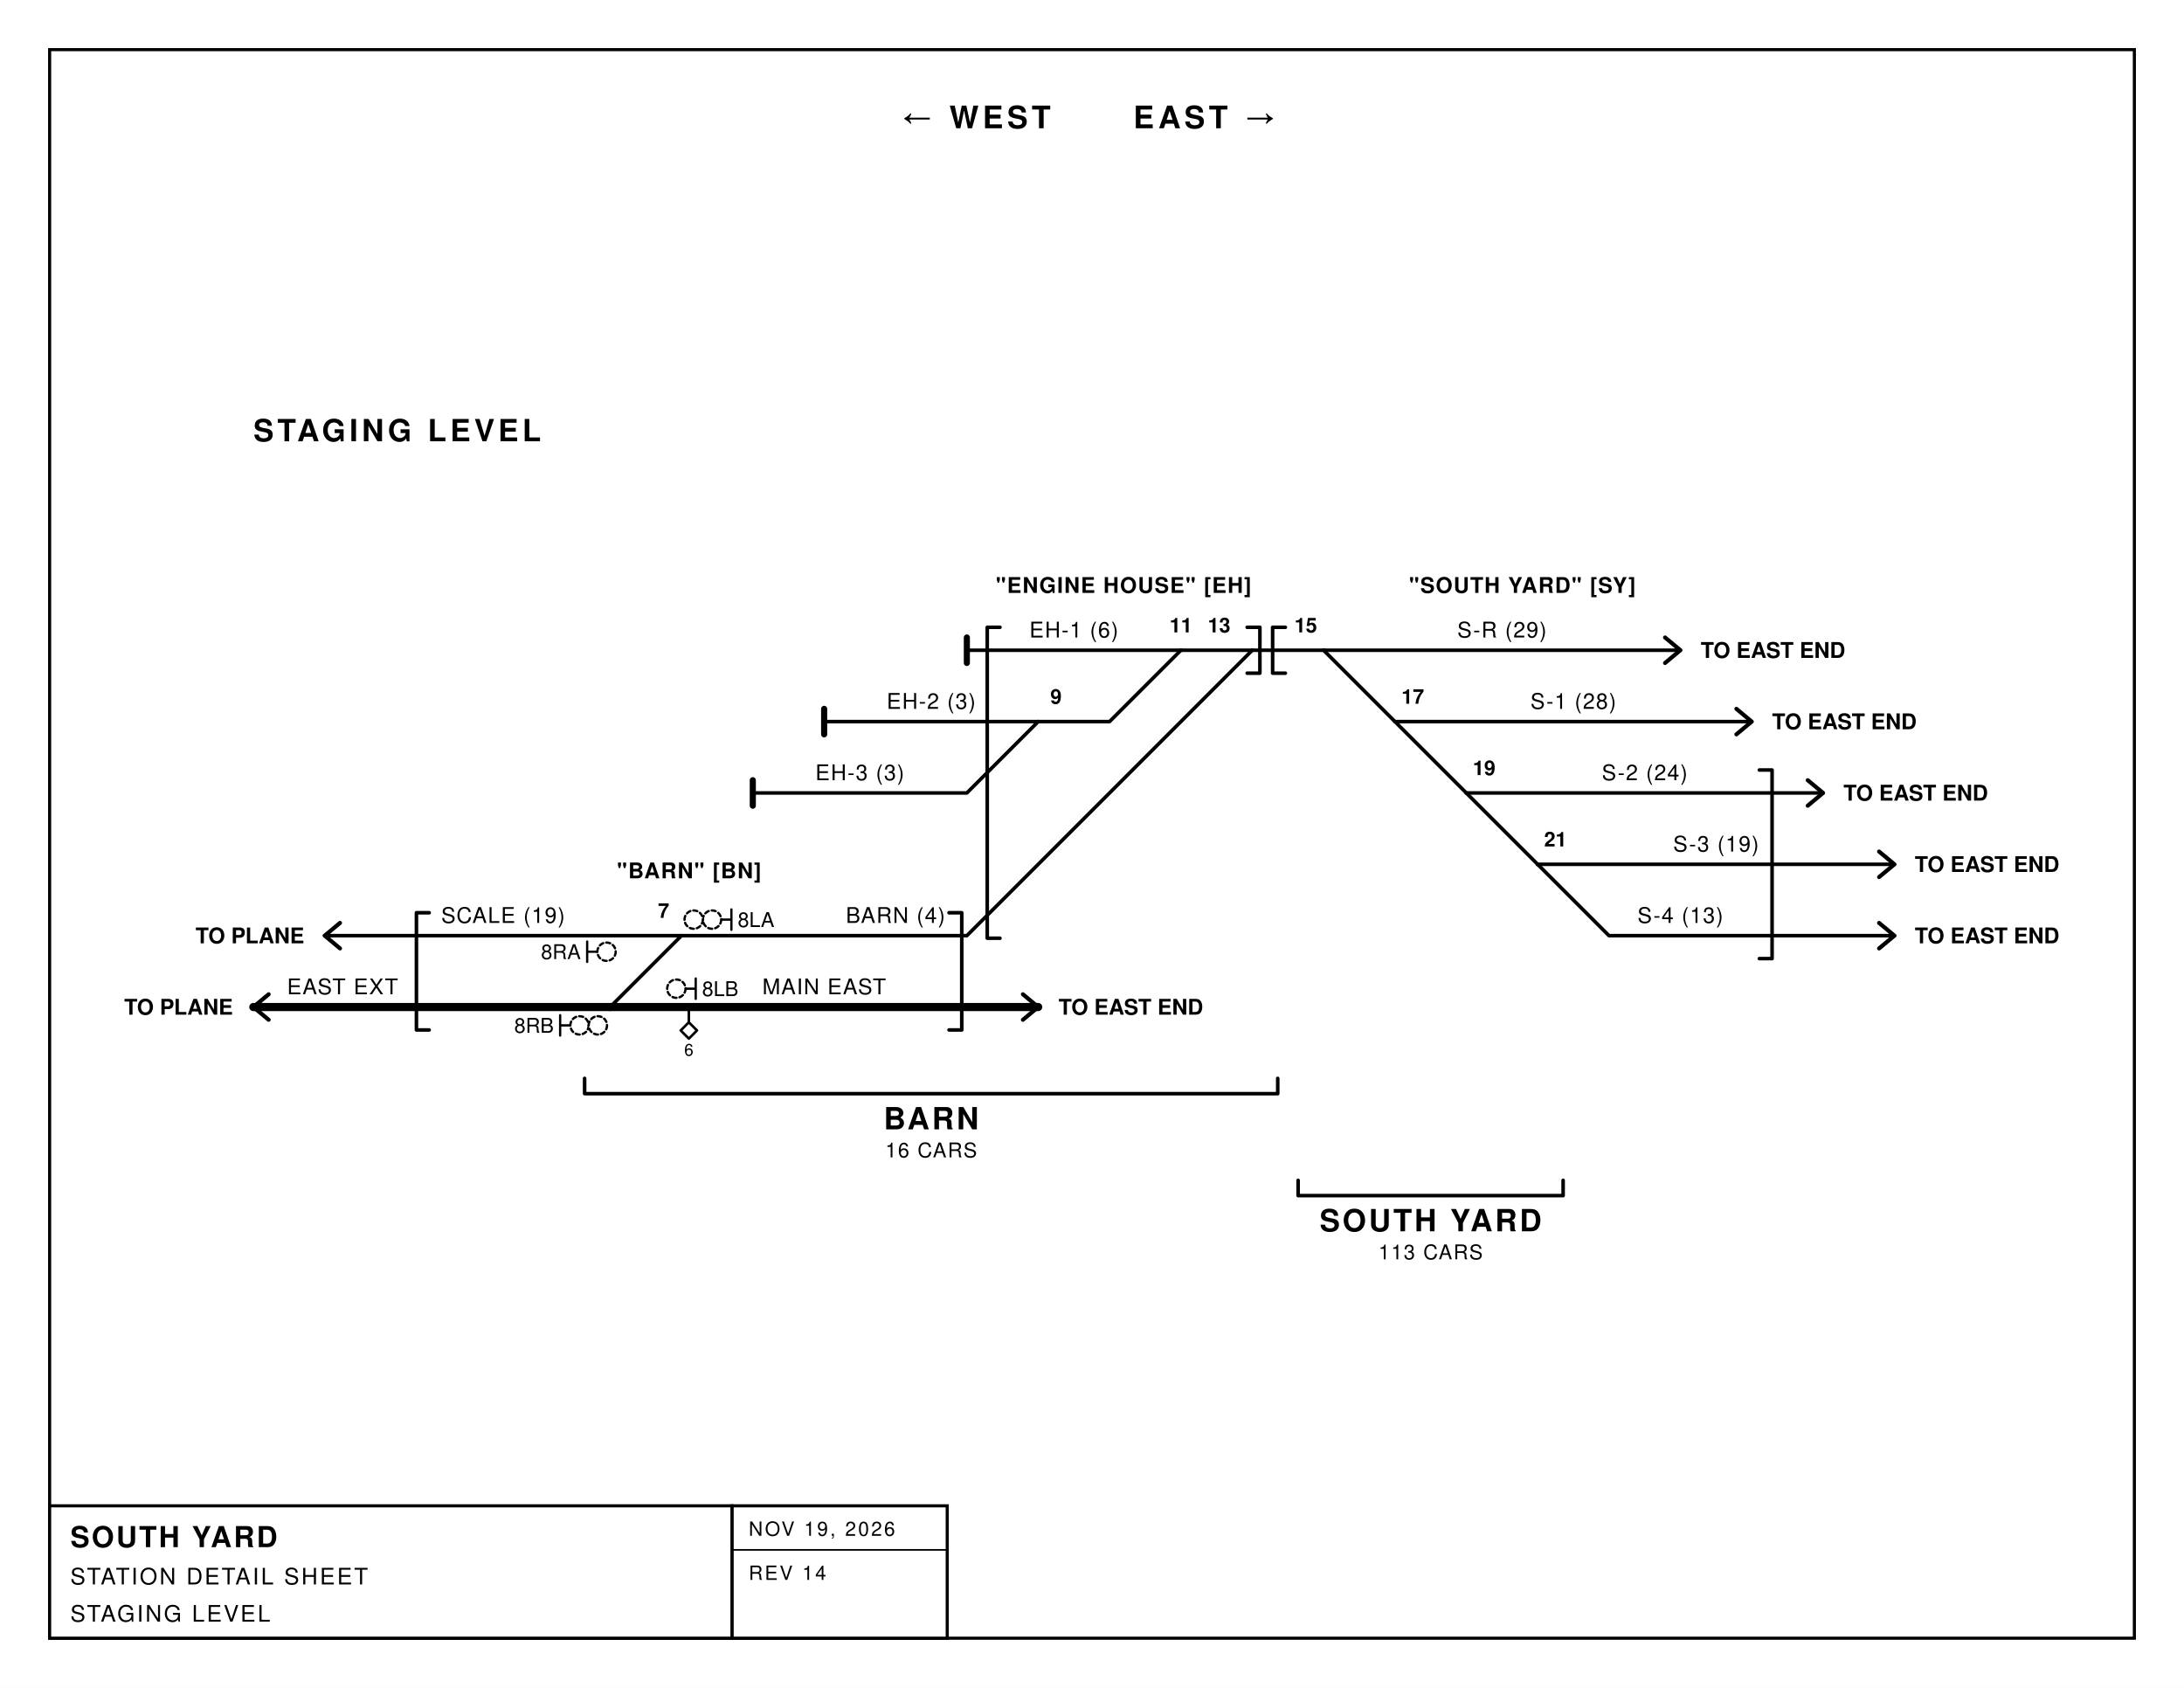
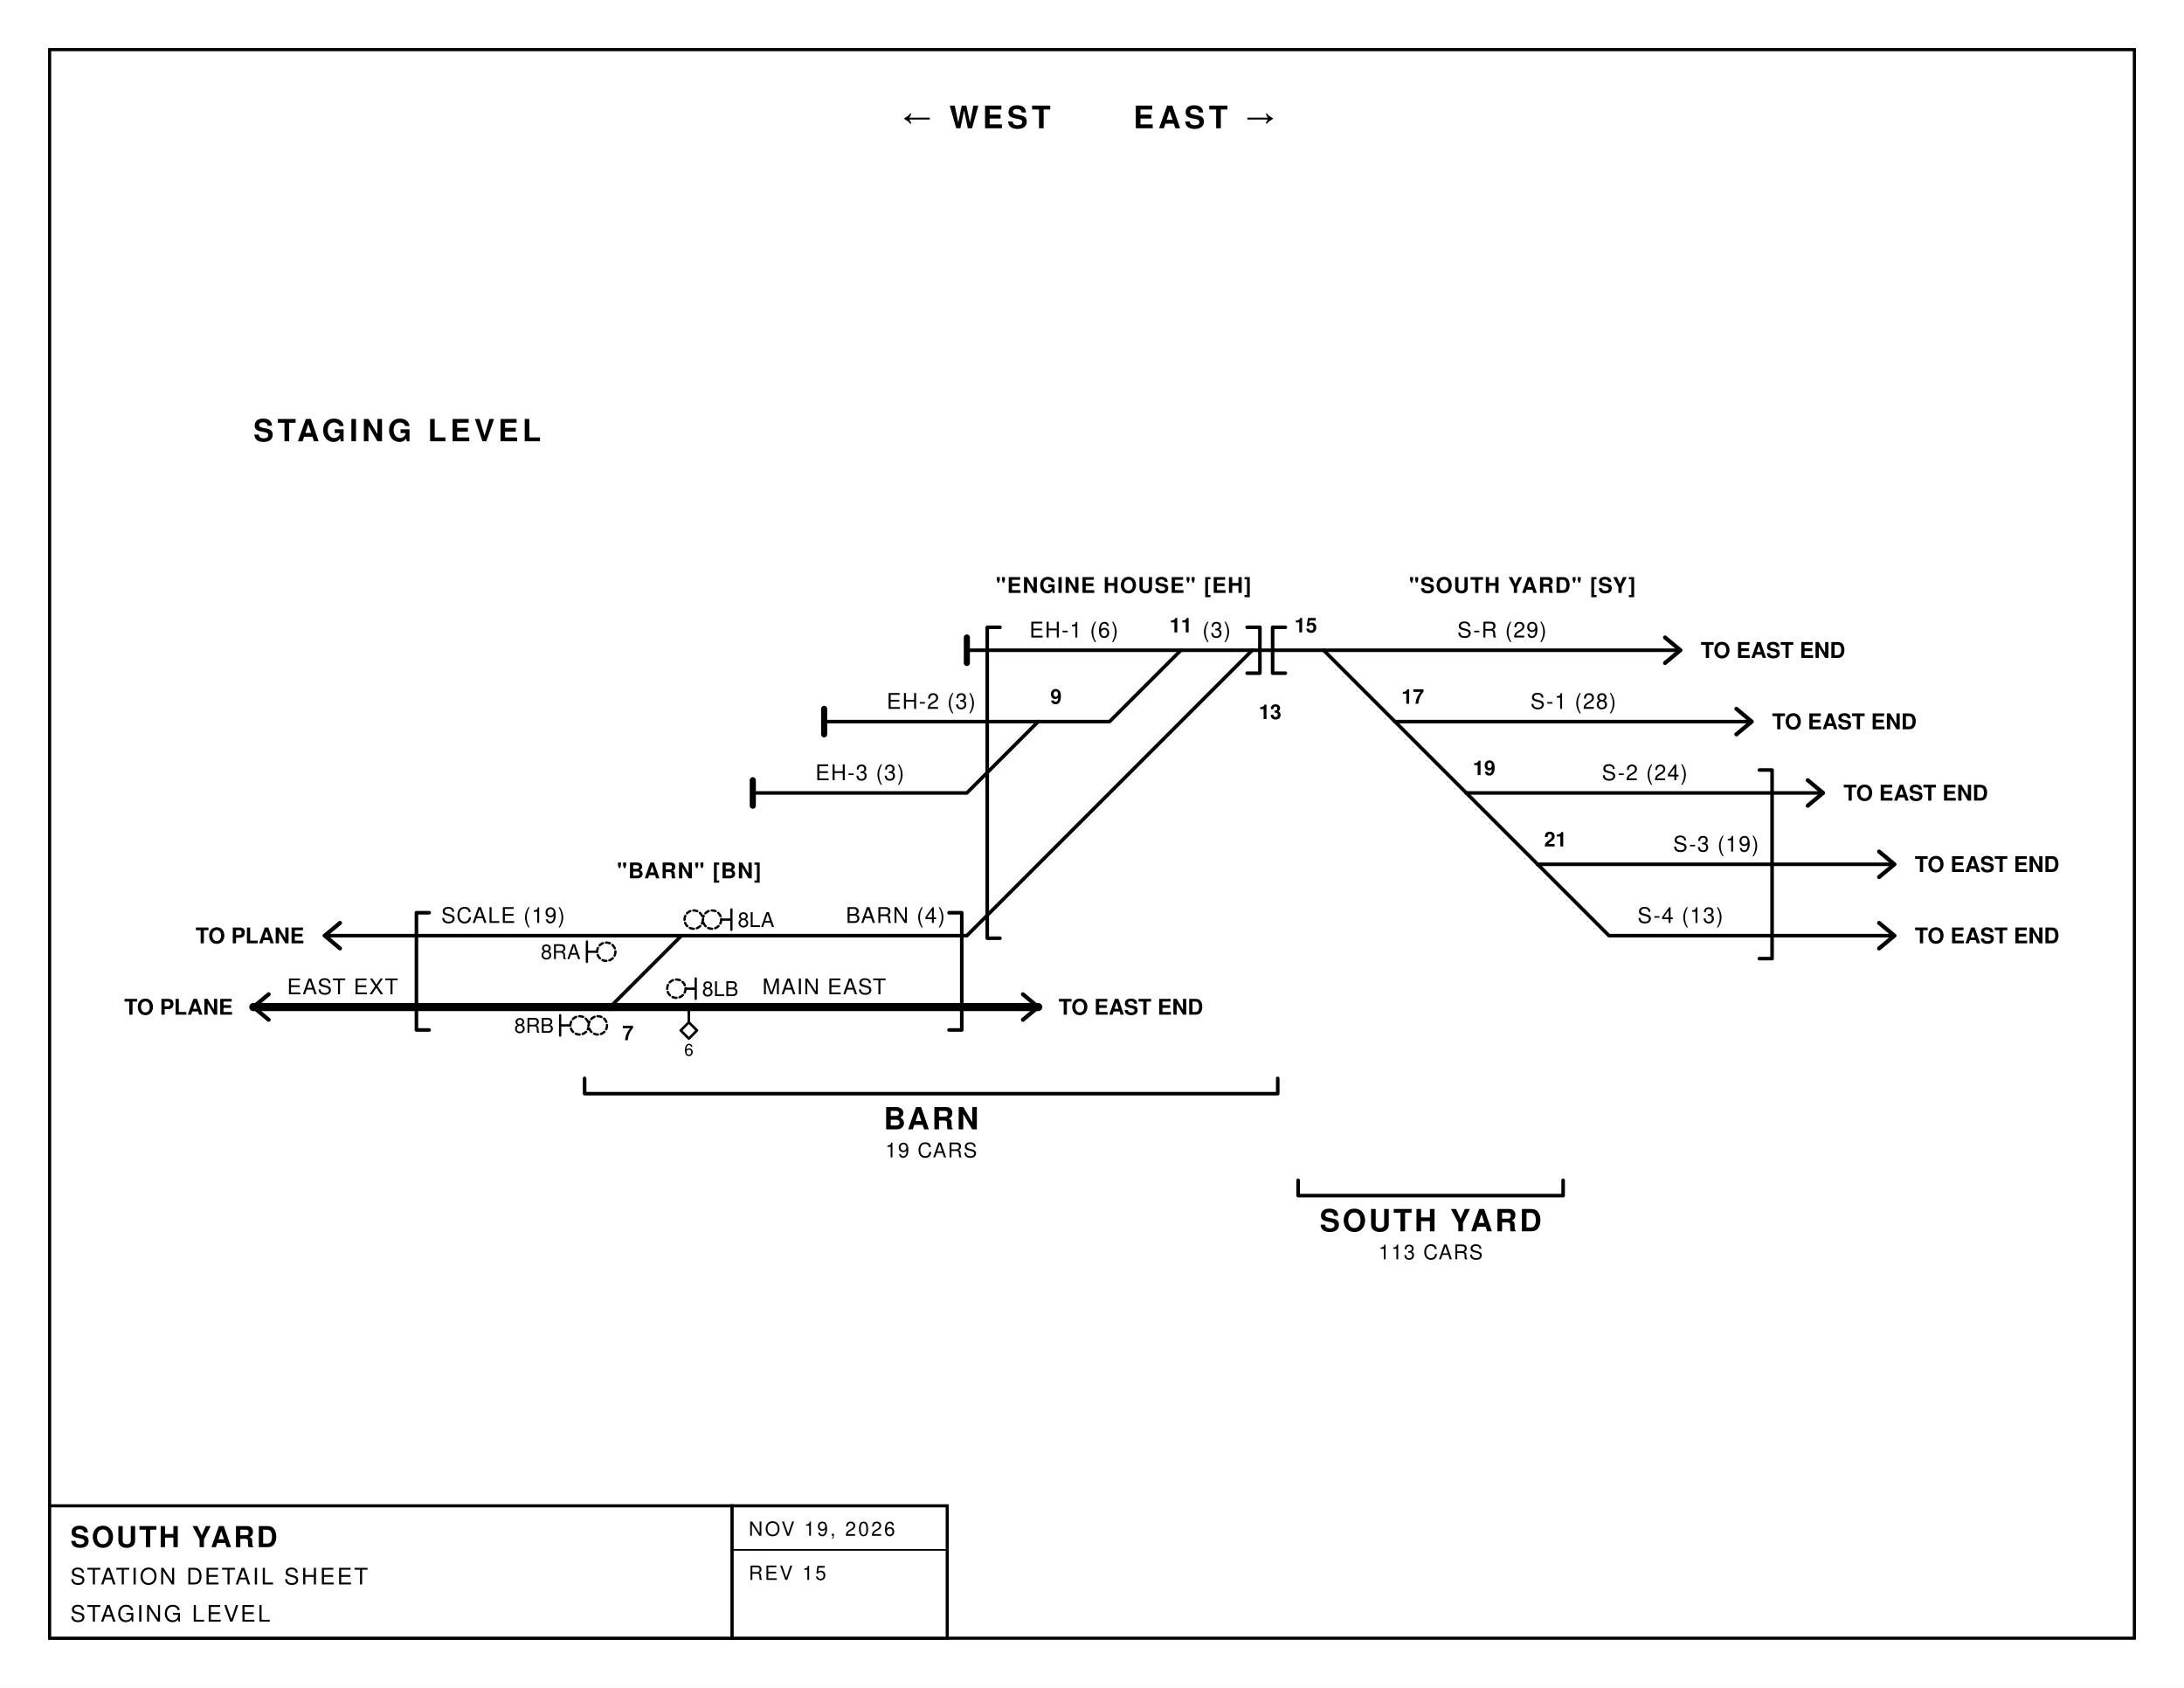
<svg xmlns="http://www.w3.org/2000/svg" viewBox="0 0 1056 816" width="1056" height="816" font-family="'Helvetica Neue',Helvetica,Arial,sans-serif">
  <rect width="1056" height="816" fill="#fff" />
  <rect x="24" y="24" width="1008" height="768" fill="none" stroke="#000" stroke-width="1.5" />
  <g transform="translate(122.5,208.4) scale(1.2321)" fill="none" stroke="#000" stroke-linecap="round" stroke-linejoin="round">
+     <path d="M0.0,226.0 L140.0,226.0" stroke-width="3.2" />
+     <path d="M140.0,226.0 L308.0,226.0" stroke-width="3.2" />
+     <path d="M420.0,86.0 L560.0,86.0" stroke-width="1.4" />
+     <path d="M420.0,86.0 L448.0,114.0" stroke-width="1.4" />
    <path d="M504.0,170.0 L532.0,198.0 L644.0,198.0" stroke-width="1.4" />
+     <path d="M140.0,226.0 L168.0,198.0" stroke-width="1.4" />
    <path d="M504.0,170.0 L644.0,170.0" stroke-width="1.4" />
    <path d="M448.0,114.0 L476.0,142.0" stroke-width="1.4" />
    <path d="M448.0,114.0 L588.0,114.0" stroke-width="1.4" />
    <path d="M476.0,142.0 L504.0,170.0" stroke-width="1.4" />
    <path d="M476.0,142.0 L616.0,142.0" stroke-width="1.4" />
-     <path d="M0.0,226.0 L140.0,226.0" stroke-width="3.2" />
-     <path d="M140.0,226.0 L308.0,226.0" stroke-width="3.2" />
    <path d="M28.0,198.0 L168.0,198.0" stroke-width="1.4" />
+     <path d="M364.0,86.0 L392.0,86.0" stroke-width="1.4" />
    <path d="M168.0,198.0 L280.0,198.0 L392.0,86.0" stroke-width="1.4" />
-     <path d="M392.0,86.0 L420.0,86.0" stroke-width="1.4" />
-     <path d="M420.0,86.0 L560.0,86.0" stroke-width="1.4" />
-     <path d="M420.0,86.0 L448.0,114.0" stroke-width="1.4" />
-     <path d="M364.0,86.0 L392.0,86.0" stroke-width="1.4" />
-     <path d="M280.0,86.0 L364.0,86.0" stroke-width="1.4" />
    <path d="M308.0,114.0 L336.0,114.0 L364.0,86.0" stroke-width="1.4" />
    <path d="M224.0,114.0 L308.0,114.0" stroke-width="1.4" />
    <path d="M196.0,142.0 L280.0,142.0 L308.0,114.0" stroke-width="1.4" />
-     <path d="M140.0,226.0 L168.0,198.0" stroke-width="1.4" />
+     <path d="M280.0,86.0 L364.0,86.0" stroke-width="1.4" />
+     <path d="M392.0,86.0 L420.0,86.0" stroke-width="1.4" />
+     <path d="M0.0,226.0 m6,-5 l-6,5 l6,5" stroke-width="1.6" />
+     <path d="M308.0,226.0 m-6,-5 l6,5 l-6,5" stroke-width="1.6" />
+     <path d="M560.0,86.0 m-6,-5 l6,5 l-6,5" stroke-width="1.6" />
    <path d="M644.0,198.0 m-6,-5 l6,5 l-6,5" stroke-width="1.6" />
    <path d="M644.0,170.0 m-6,-5 l6,5 l-6,5" stroke-width="1.6" />
    <path d="M588.0,114.0 m-6,-5 l6,5 l-6,5" stroke-width="1.6" />
    <path d="M616.0,142.0 m-6,-5 l6,5 l-6,5" stroke-width="1.6" />
-     <path d="M0.0,226.0 m6,-5 l-6,5 l6,5" stroke-width="1.6" />
-     <path d="M308.0,226.0 m-6,-5 l6,5 l-6,5" stroke-width="1.6" />
    <path d="M28.0,198.0 m6,-5 l-6,5 l6,5" stroke-width="1.6" />
-     <path d="M560.0,86.0 m-6,-5 l6,5 l-6,5" stroke-width="1.6" />
-     <path d="M280.0,81.0 L280.0,91.0" stroke-width="2.4" />
    <path d="M224.0,109.0 L224.0,119.0" stroke-width="2.4" />
    <path d="M196.0,137.0 L196.0,147.0" stroke-width="2.4" />
+     <path d="M280.0,81.0 L280.0,91.0" stroke-width="2.4" />
    <path d="M130.0,254 L130.0,260 L402.0,260 L402.0,254" stroke-width="1.4" />
    <path d="M410.0,294 L410.0,300 L514.0,300 L514.0,294" stroke-width="1.4" />
    <path d="M187.6,187.7 L187.6,195.7 M187.6,191.7 L183.6,191.7" stroke-width="0.9" />
    <circle cx="180.0" cy="191.7" r="3.6" stroke-width="0.9" fill="#fff" stroke-dasharray="1.6 1.2" />
    <circle cx="172.8" cy="191.7" r="3.6" stroke-width="0.9" fill="#fff" stroke-dasharray="1.6 1.2" />
    <path d="M173.6,214.8 L173.6,222.8 M173.6,218.8 L169.6,218.8" stroke-width="0.9" />
    <circle cx="166.0" cy="218.8" r="3.6" stroke-width="0.9" fill="#fff" stroke-dasharray="1.6 1.2" />
-     <path d="M131.0,200.3 L131.0,208.3 M131.0,204.3 L135.0,204.3" stroke-width="0.9" />
-     <circle cx="138.6" cy="204.3" r="3.6" stroke-width="0.9" fill="#fff" stroke-dasharray="1.6 1.2" />
+     <path d="M130.9,200.3 L130.9,208.3 M130.9,204.3 L134.9,204.3" stroke-width="0.9" />
+     <circle cx="138.5" cy="204.3" r="3.6" stroke-width="0.9" fill="#fff" stroke-dasharray="1.6 1.2" />
    <path d="M120.4,229.2 L120.4,237.2 M120.4,233.2 L124.4,233.2" stroke-width="0.9" />
    <circle cx="128.0" cy="233.2" r="3.6" stroke-width="0.9" fill="#fff" stroke-dasharray="1.6 1.2" />
    <circle cx="135.2" cy="233.2" r="3.6" stroke-width="0.9" fill="#fff" stroke-dasharray="1.6 1.2" />
    <path d="M69.0,189.0 L64.0,189.0 L64.0,235.0 L69.0,235.0" stroke-width="1.4" />
    <path d="M273.0,189.0 L278.0,189.0 L278.0,235.0 L273.0,235.0" stroke-width="1.4" />
    <path d="M405.0,77.0 L400.0,77.0 L400.0,95.0 L405.0,95.0" stroke-width="1.4" />
    <path d="M591.0,133.0 L596.0,133.0 L596.0,207.0 L591.0,207.0" stroke-width="1.4" />
    <path d="M293.0,77.0 L288.0,77.0 L288.0,199.0 L293.0,199.0" stroke-width="1.4" />
    <path d="M390.0,77.0 L395.0,77.0 L395.0,95.0 L390.0,95.0" stroke-width="1.4" />
    <path d="M170.9,226.0 L170.9,232.0" stroke-width="1" />
    <path d="M170.9,232.0 L174.1,235.2 L170.9,238.4 L167.7,235.2 Z" stroke-width="1" fill="#fff" />
    <text x="0.0" y="4.0" font-size="12" text-anchor="start" font-weight="bold" fill="#000" stroke="none" letter-spacing="1.5">STAGING LEVEL</text>
+     <text x="-8.0" y="229.0" font-size="8.5" text-anchor="end" font-weight="bold" fill="#000" stroke="none">TO PLANE</text>
+     <text x="316.0" y="229.0" font-size="8.5" text-anchor="start" font-weight="bold" fill="#000" stroke="none">TO EAST END</text>
+     <text x="568.0" y="89.0" font-size="8.5" text-anchor="start" font-weight="bold" fill="#000" stroke="none">TO EAST END</text>
    <text x="652.0" y="201.0" font-size="8.5" text-anchor="start" font-weight="bold" fill="#000" stroke="none">TO EAST END</text>
    <text x="652.0" y="173.0" font-size="8.5" text-anchor="start" font-weight="bold" fill="#000" stroke="none">TO EAST END</text>
    <text x="596.0" y="117.0" font-size="8.5" text-anchor="start" font-weight="bold" fill="#000" stroke="none">TO EAST END</text>
    <text x="624.0" y="145.0" font-size="8.5" text-anchor="start" font-weight="bold" fill="#000" stroke="none">TO EAST END</text>
-     <text x="-8.0" y="229.0" font-size="8.5" text-anchor="end" font-weight="bold" fill="#000" stroke="none">TO PLANE</text>
-     <text x="316.0" y="229.0" font-size="8.5" text-anchor="start" font-weight="bold" fill="#000" stroke="none">TO EAST END</text>
    <text x="20.0" y="201.0" font-size="8.5" text-anchor="end" font-weight="bold" fill="#000" stroke="none">TO PLANE</text>
-     <text x="568.0" y="89.0" font-size="8.5" text-anchor="start" font-weight="bold" fill="#000" stroke="none">TO EAST END</text>
    <text x="266.0" y="274.0" font-size="12" text-anchor="middle" font-weight="bold" fill="#000" stroke="none" letter-spacing="1">BARN</text>
-     <text x="266.0" y="285.0" font-size="8" text-anchor="middle" font-weight="normal" fill="#000" stroke="none" letter-spacing="0.5">16 CARS</text>
+     <text x="266.0" y="285.0" font-size="8" text-anchor="middle" font-weight="normal" fill="#000" stroke="none" letter-spacing="0.5">19 CARS</text>
    <text x="462.0" y="314.0" font-size="12" text-anchor="middle" font-weight="bold" fill="#000" stroke="none" letter-spacing="1">SOUTH YARD</text>
    <text x="462.0" y="325.0" font-size="8" text-anchor="middle" font-weight="normal" fill="#000" stroke="none" letter-spacing="0.5">113 CARS</text>
    <text x="176.1" y="221.7" font-size="8" text-anchor="start" font-weight="normal" fill="#000" stroke="none">8LB</text>
-     <text x="128.5" y="207.2" font-size="8" text-anchor="end" font-weight="normal" fill="#000" stroke="none">8RA</text>
+     <text x="128.4" y="207.2" font-size="8" text-anchor="end" font-weight="normal" fill="#000" stroke="none">8RA</text>
    <text x="98.0" y="193.0" font-size="8.5" text-anchor="middle" font-weight="normal" fill="#000" stroke="none" letter-spacing="0.4">SCALE (19)</text>
    <text x="190.1" y="194.6" font-size="8" text-anchor="start" font-weight="normal" fill="#000" stroke="none">8LA</text>
    <text x="117.9" y="236.1" font-size="8" text-anchor="end" font-weight="normal" fill="#000" stroke="none">8RB</text>
-     <text x="560.0" y="193.0" font-size="8.5" text-anchor="middle" font-weight="normal" fill="#000" stroke="none" letter-spacing="0.4">S-4 (13)</text>
    <text x="35.0" y="221.0" font-size="8.5" text-anchor="middle" font-weight="normal" fill="#000" stroke="none" letter-spacing="0.4">EAST EXT</text>
    <text x="224.0" y="221.0" font-size="8.5" text-anchor="middle" font-weight="normal" fill="#000" stroke="none" letter-spacing="0.4">MAIN EAST</text>
+     <text x="560.0" y="193.0" font-size="8.5" text-anchor="middle" font-weight="normal" fill="#000" stroke="none" letter-spacing="0.4">S-4 (13)</text>
+     <text x="266.0" y="109.0" font-size="8.5" text-anchor="middle" font-weight="normal" fill="#000" stroke="none" letter-spacing="0.4">EH-2 (3)</text>
    <text x="322.0" y="81.0" font-size="8.5" text-anchor="middle" font-weight="normal" fill="#000" stroke="none" letter-spacing="0.4">EH-1 (6)</text>
-     <text x="266.0" y="109.0" font-size="8.5" text-anchor="middle" font-weight="normal" fill="#000" stroke="none" letter-spacing="0.4">EH-2 (3)</text>
-     <text x="161.0" y="191.0" font-size="8" text-anchor="middle" font-weight="bold" fill="#000" stroke="none">7</text>
+     <text x="147.0" y="239.0" font-size="8" text-anchor="middle" font-weight="bold" fill="#000" stroke="none">7</text>
    <text x="574.0" y="165.0" font-size="8.5" text-anchor="middle" font-weight="normal" fill="#000" stroke="none" letter-spacing="0.4">S-3 (19)</text>
    <text x="546.0" y="137.0" font-size="8.5" text-anchor="middle" font-weight="normal" fill="#000" stroke="none" letter-spacing="0.4">S-2 (24)</text>
+     <text x="378.0" y="81.0" font-size="8.5" text-anchor="middle" font-weight="normal" fill="#000" stroke="none" letter-spacing="0.4">(3)</text>
    <text x="252.0" y="193.0" font-size="8.5" text-anchor="middle" font-weight="normal" fill="#000" stroke="none" letter-spacing="0.4">BARN (4)</text>
-     <text x="341.5" y="63.5" font-size="8.5" text-anchor="middle" font-weight="bold" fill="#000" stroke="none" letter-spacing="0.4">"ENGINE HOUSE" [EH]</text>
-     <text x="518.0" y="109.0" font-size="8.5" text-anchor="middle" font-weight="normal" fill="#000" stroke="none" letter-spacing="0.4">S-1 (28)</text>
-     <text x="490.0" y="81.0" font-size="8.5" text-anchor="middle" font-weight="normal" fill="#000" stroke="none" letter-spacing="0.4">S-R (29)</text>
-     <text x="238.0" y="137.0" font-size="8.5" text-anchor="middle" font-weight="normal" fill="#000" stroke="none" letter-spacing="0.4">EH-3 (3)</text>
    <text x="170.9" y="245.1" font-size="6.5" text-anchor="middle" font-weight="normal" fill="#000" stroke="none">6</text>
-     <text x="379.0" y="79.0" font-size="8" text-anchor="middle" font-weight="bold" fill="#000" stroke="none">13</text>
+     <text x="399.0" y="113.0" font-size="8" text-anchor="middle" font-weight="bold" fill="#000" stroke="none">13</text>
    <text x="364.0" y="79.0" font-size="8" text-anchor="middle" font-weight="bold" fill="#000" stroke="none">11</text>
    <text x="171.0" y="175.5" font-size="8.5" text-anchor="middle" font-weight="bold" fill="#000" stroke="none" letter-spacing="0.4">"BARN" [BN]</text>
+     <text x="341.5" y="63.5" font-size="8.5" text-anchor="middle" font-weight="bold" fill="#000" stroke="none" letter-spacing="0.4">"ENGINE HOUSE" [EH]</text>
+     <text x="490.0" y="81.0" font-size="8.5" text-anchor="middle" font-weight="normal" fill="#000" stroke="none" letter-spacing="0.4">S-R (29)</text>
+     <text x="518.0" y="109.0" font-size="8.5" text-anchor="middle" font-weight="normal" fill="#000" stroke="none" letter-spacing="0.4">S-1 (28)</text>
+     <text x="238.0" y="137.0" font-size="8.5" text-anchor="middle" font-weight="normal" fill="#000" stroke="none" letter-spacing="0.4">EH-3 (3)</text>
+     <text x="413.0" y="79.0" font-size="8" text-anchor="middle" font-weight="bold" fill="#000" stroke="none">15</text>
    <text x="455.0" y="107.0" font-size="8" text-anchor="middle" font-weight="bold" fill="#000" stroke="none">17</text>
    <text x="511.0" y="163.0" font-size="8" text-anchor="middle" font-weight="bold" fill="#000" stroke="none">21</text>
    <text x="483.0" y="135.0" font-size="8" text-anchor="middle" font-weight="bold" fill="#000" stroke="none">19</text>
    <text x="498.0" y="63.5" font-size="8.5" text-anchor="middle" font-weight="bold" fill="#000" stroke="none" letter-spacing="0.4">"SOUTH YARD" [SY]</text>
-     <text x="413.0" y="79.0" font-size="8" text-anchor="middle" font-weight="bold" fill="#000" stroke="none">15</text>
    <text x="315.0" y="107.0" font-size="8" text-anchor="middle" font-weight="bold" fill="#000" stroke="none">9</text>
  </g>
  <text x="508.0" y="62" font-size="15" text-anchor="end" font-weight="bold" letter-spacing="2">← WEST</text>
  <text x="548.0" y="62" font-size="15" text-anchor="start" font-weight="bold" letter-spacing="2">EAST →</text>
  <rect x="24" y="728" width="330" height="64" fill="#fff" stroke="#000" stroke-width="1.5" />
  <text x="34" y="748" font-size="14" font-weight="bold" letter-spacing="1">SOUTH YARD</text>
  <text x="34" y="766" font-size="11" font-weight="normal" letter-spacing="1">STATION DETAIL SHEET</text>
  <text x="34" y="784" font-size="11" font-weight="normal" letter-spacing="1">STAGING LEVEL</text>
  <rect x="354" y="728" width="104" height="64" fill="#fff" stroke="#000" stroke-width="1.5" />
  <text x="362" y="742.5" font-size="9.5" letter-spacing="1">NOV 19, 2026</text>
  <path d="M354,749.3 L458,749.3" stroke="#000" stroke-width="0.8" />
-   <text x="362" y="763.8" font-size="9.5" letter-spacing="1">REV 14</text>
+   <text x="362" y="763.8" font-size="9.5" letter-spacing="1">REV 15</text>
</svg>
